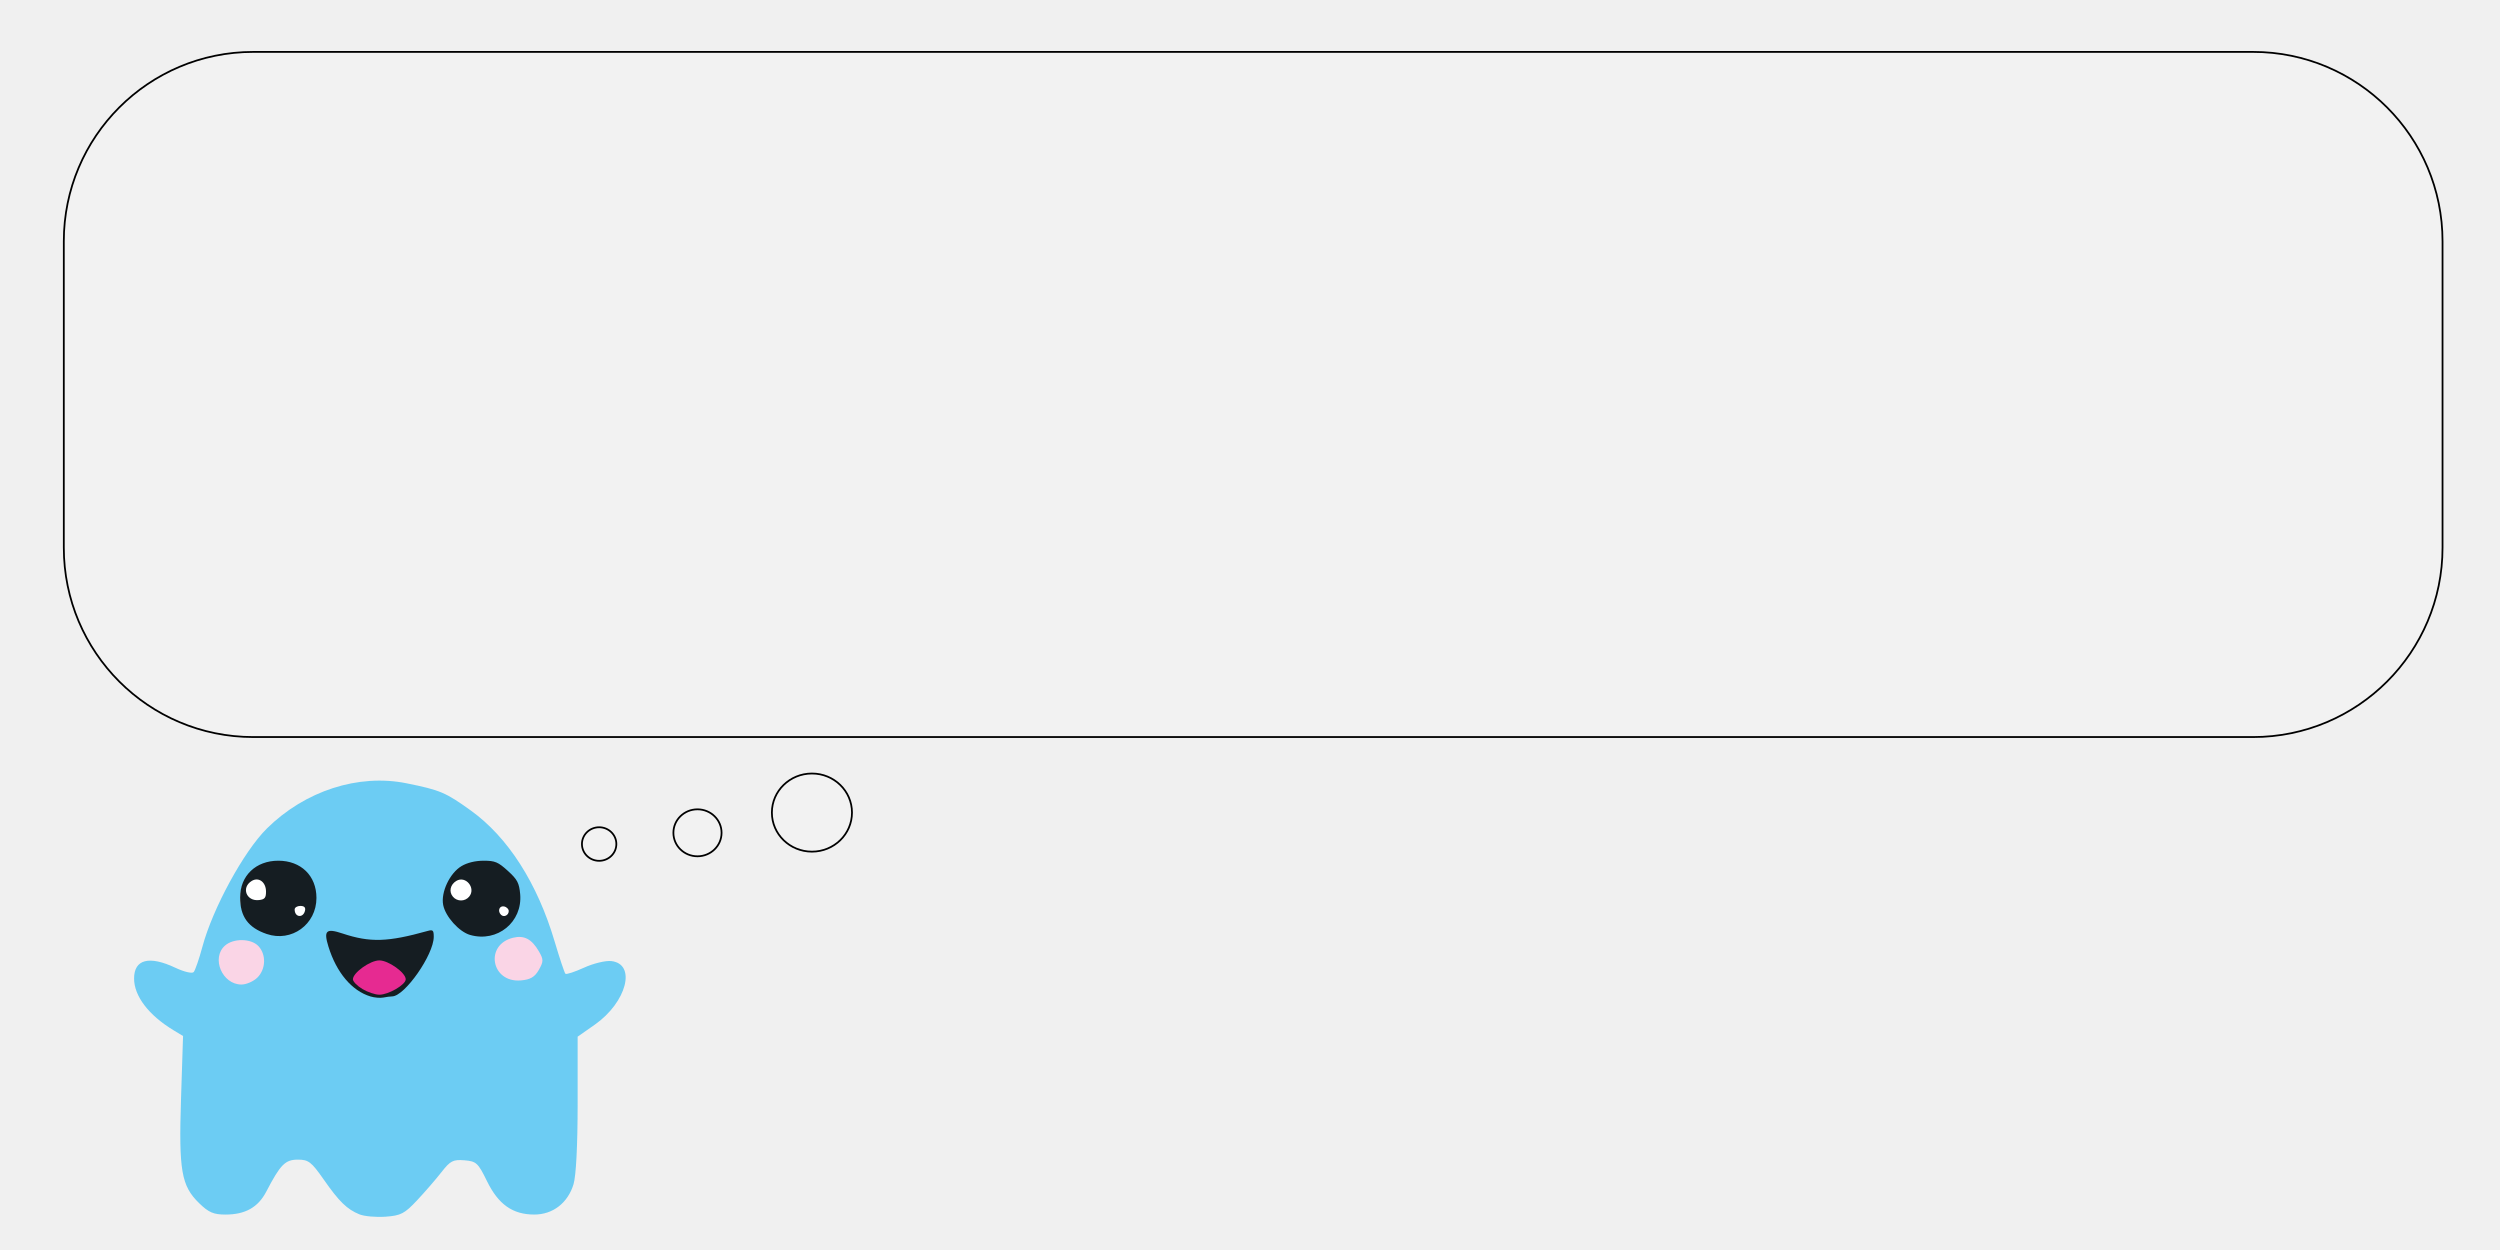
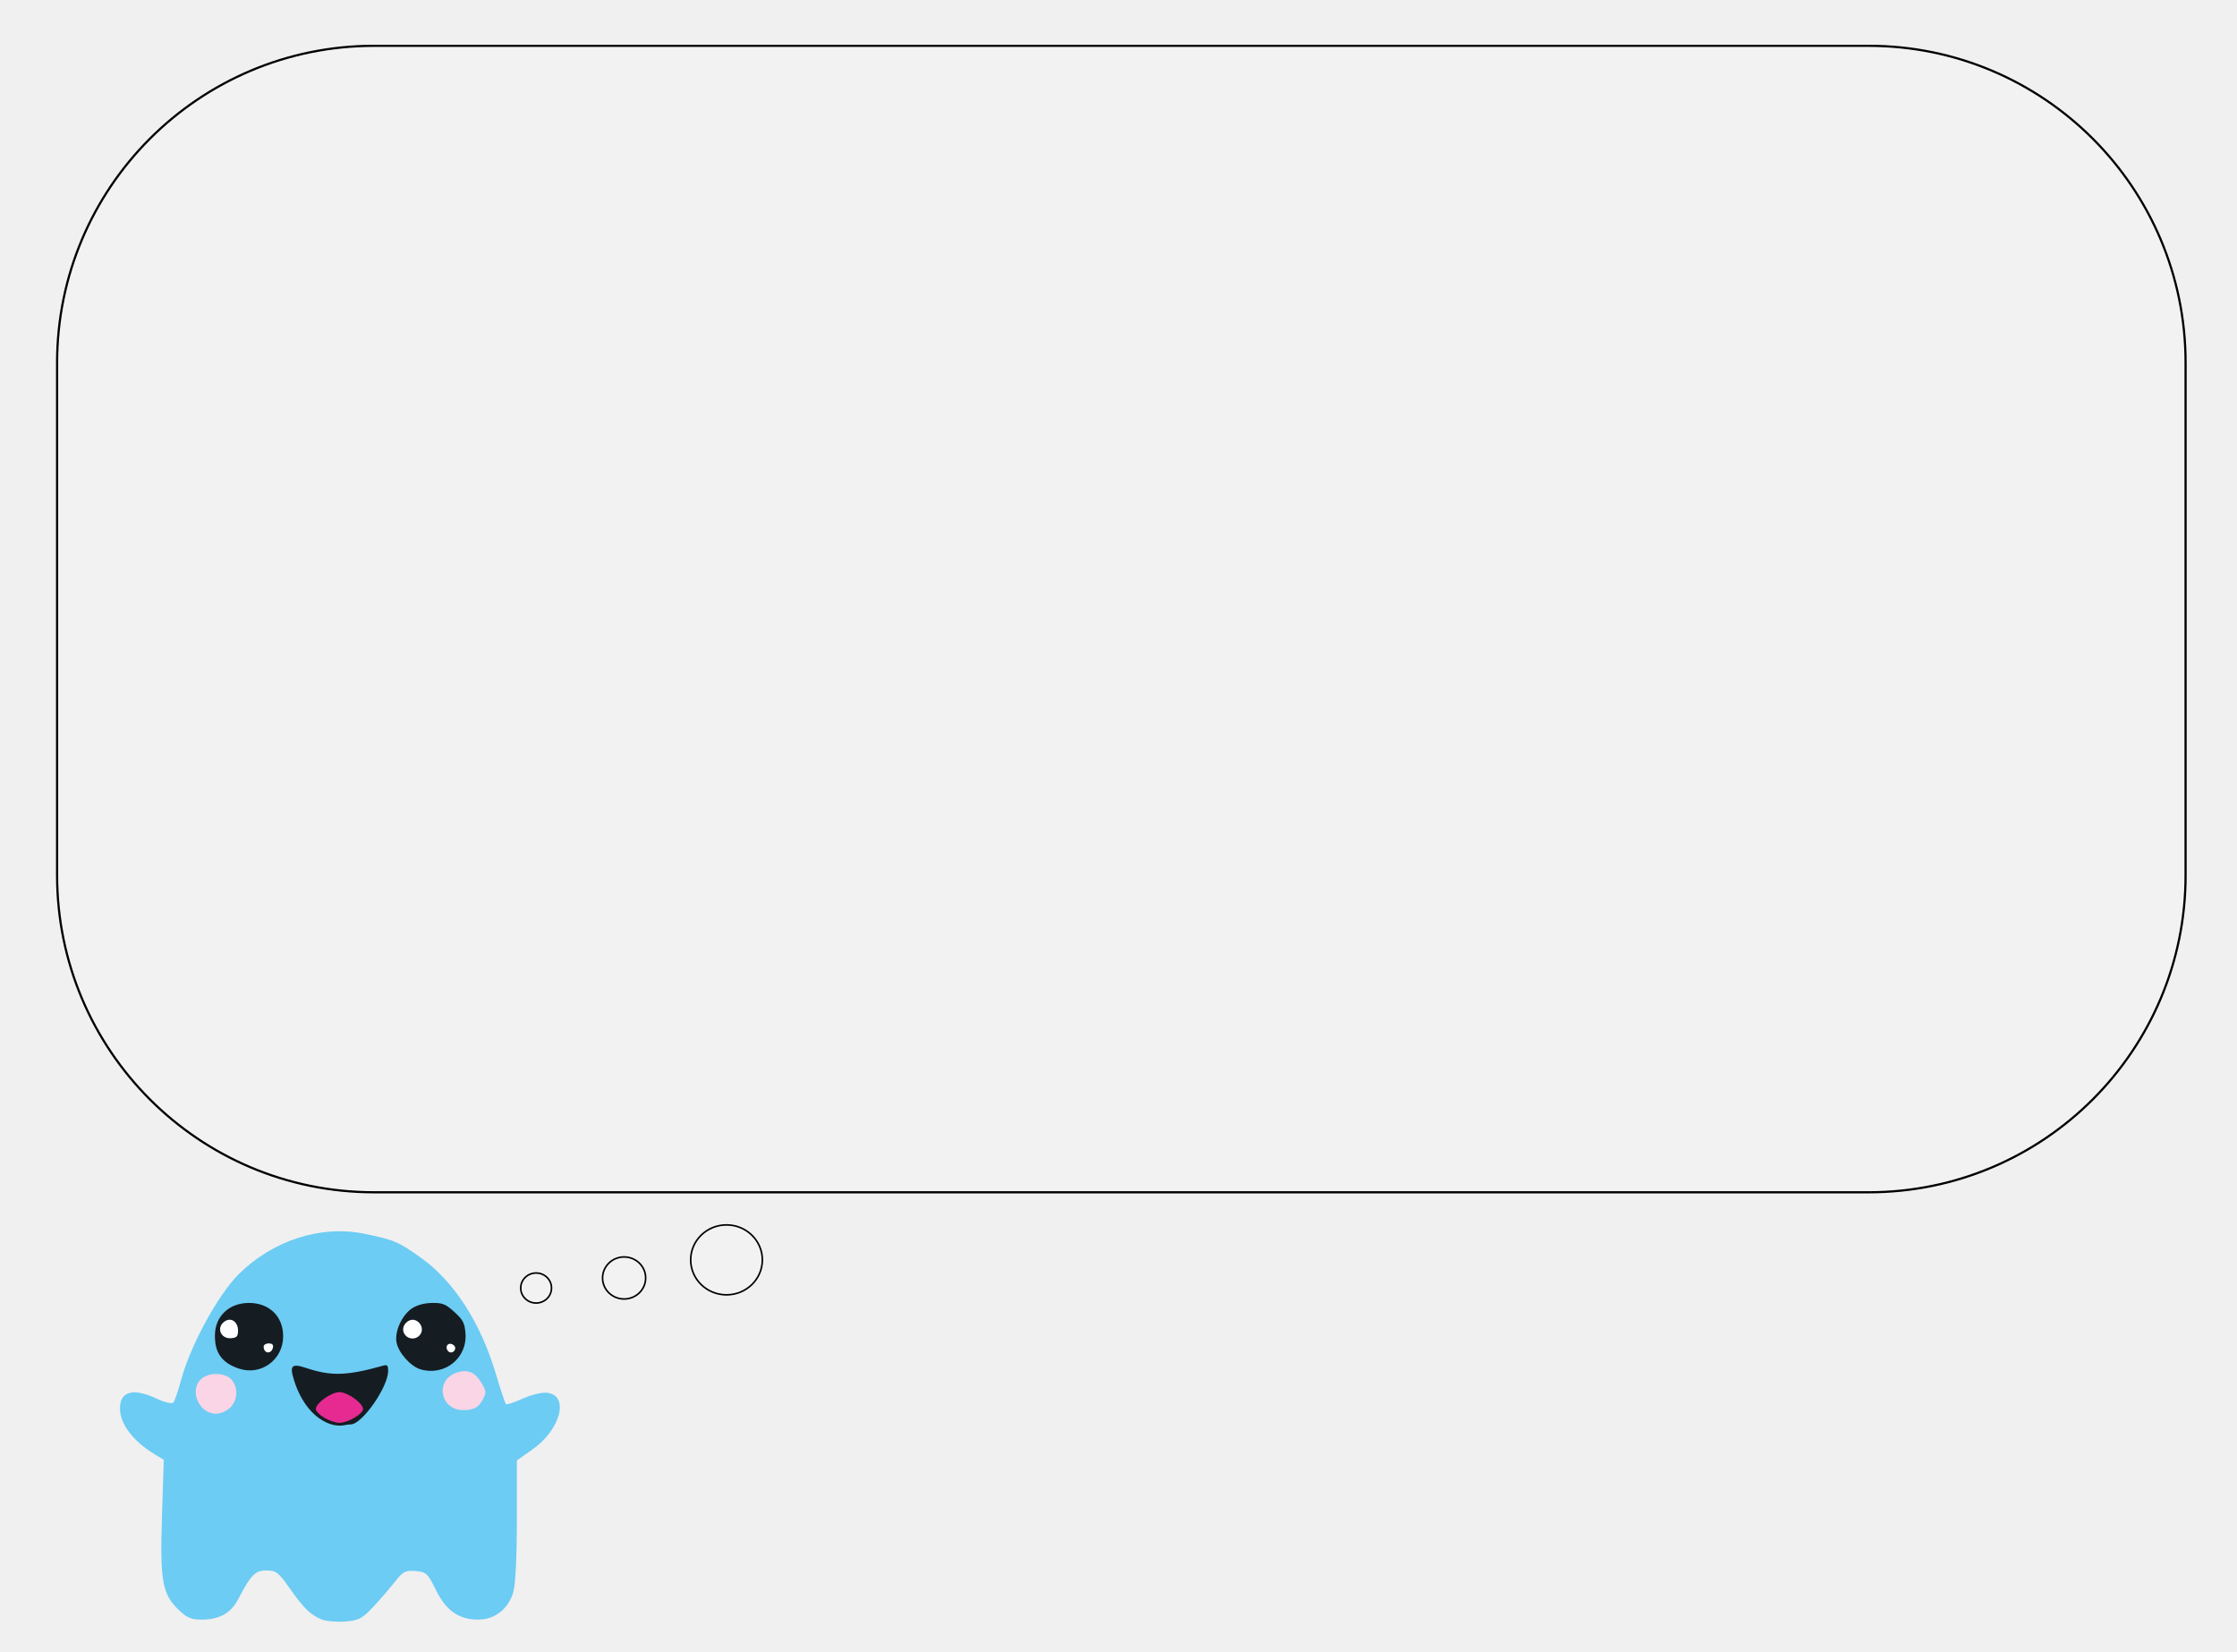
- <svg xmlns="http://www.w3.org/2000/svg" width="420mm" height="210mm" viewBox="0 0 420 210" version="1.1" id="svg5113">
+ <svg xmlns="http://www.w3.org/2000/svg" width="420mm" height="310mm" viewBox="0 0 420 310" version="1.1" id="svg5113">
  <defs id="defs5107" />
-   <g id="layer1" transform="translate(0,-87)">
-     <ellipse style="fill:#f2f2f2;fill-opacity:1;stroke:#000000;stroke-width:0.3;stroke-opacity:1;stroke-miterlimit:4;stroke-dasharray:none" id="path4976" cx="136.405" cy="223.514" rx="6.729" ry="6.563" />
-     <ellipse style="fill:#f2f2f2;fill-opacity:1;stroke:#000000;stroke-width:0.3;stroke-opacity:1;stroke-miterlimit:4;stroke-dasharray:none" id="path4976-6" cx="117.177" cy="226.912" rx="4.046" ry="3.946" />
-     <ellipse style="fill:#f2f2f2;fill-opacity:1;stroke:#000000;stroke-width:0.3;stroke-opacity:1;stroke-miterlimit:4;stroke-dasharray:none" id="path4976-3" cx="100.657" cy="228.798" rx="2.891" ry="2.82" />
+   <g id="layer1" transform="translate(0,13)">
+     <ellipse style="fill:#f2f2f2;fill-opacity:1;stroke:#000000;stroke-width:0.3;stroke-miterlimit:4;stroke-dasharray:none;stroke-opacity:1" id="path4976" cx="136.405" cy="223.514" rx="6.729" ry="6.563" />
+     <ellipse style="fill:#f2f2f2;fill-opacity:1;stroke:#000000;stroke-width:0.3;stroke-miterlimit:4;stroke-dasharray:none;stroke-opacity:1" id="path4976-6" cx="117.177" cy="226.912" rx="4.046" ry="3.946" />
+     <ellipse style="fill:#f2f2f2;fill-opacity:1;stroke:#000000;stroke-width:0.3;stroke-miterlimit:4;stroke-dasharray:none;stroke-opacity:1" id="path4976-3" cx="100.657" cy="228.798" rx="2.891" ry="2.82" />
    <path style="fill:#fad5e6;fill-opacity:1;stroke-width:0.115" id="path1355-57" d="m 45.654,251.209 a 5.441,5.483 0 0 1 -6.925,3.123 5.441,5.483 0 0 1 -3.29,-6.89 5.441,5.483 0 0 1 6.742,-3.506 5.441,5.483 0 0 1 3.665,6.695" />
    <path style="fill:#fad5e6;fill-opacity:1;stroke-width:0.115" id="path1355-5-2" d="m 92.264,250.944 a 5.441,5.483 0 0 1 -6.925,3.123 5.441,5.483 0 0 1 -3.29,-6.89 5.441,5.483 0 0 1 6.742,-3.506 5.441,5.483 0 0 1 3.665,6.695" />
    <g id="g844-5" transform="matrix(0.4386964,0,0,0.427856,34.79944,173.971)">
      <path style="fill:#6cccf3;stroke-width:1.348" d="m 58.328,273.553 c -4.811,-2.025 -7.755,-4.972 -13.723,-13.735 -4.684,-6.878 -5.795,-7.752 -9.855,-7.752 -4.865,0 -6.679,1.883 -12.112,12.574 -3.134,6.167 -8.05,8.996 -15.634,8.996 -4.535,0 -6.439,-0.845 -10.057,-4.463 -6.835,-6.835 -7.835,-12.744 -6.947,-41.045 l 0.773,-24.612 -3.646,-2.259 c -9.515,-5.895 -15.105,-13.409 -15.105,-20.305 0,-7.567 5.76,-9.098 15.852,-4.212 3.283,1.589 6.385,2.34 6.966,1.685 0.576,-0.649 2.082,-5.123 3.346,-9.943 3.969,-15.125 15.871,-37.505 24.704,-46.454 14.587,-14.778 35.019,-21.557 53.462,-17.739 12.885,2.668 14.979,3.578 24.649,10.711 14.204,10.478 25.441,28.483 32.065,51.377 1.918,6.628 3.778,12.342 4.135,12.699 0.356,0.356 3.567,-0.719 7.135,-2.391 3.568,-1.671 8.257,-2.836 10.419,-2.588 9.741,1.116 5.933,16.18 -6.315,24.979 l -6.555,4.709 v 26.342 c 0,16.292 -0.605,28.361 -1.585,31.634 -2.203,7.354 -7.928,11.874 -15.032,11.868 -8.276,-0.008 -13.739,-3.968 -18.102,-13.123 -3.417,-7.17 -4.082,-7.8 -8.64,-8.18 -4.337,-0.361 -5.405,0.202 -8.763,4.62 -2.103,2.767 -6.293,7.732 -9.31,11.034 -4.848,5.305 -6.258,6.059 -12.133,6.49 -3.656,0.268 -8.152,-0.146 -9.99,-0.919 z m -39.123,-92.937 c 3.275,-3.275 3.491,-9.02 0.465,-12.364 -2.78,-3.072 -9.557,-3.196 -12.829,-0.234 -5.378,4.867 -1.085,15.294 6.297,15.294 1.854,0 4.584,-1.213 6.067,-2.696 z M 127.012,177.583 c 1.839,-3.303 1.844,-4.097 0.042,-7.281 -2.748,-4.856 -5.646,-6.43 -9.885,-5.366 -11.017,2.765 -8.401,17.718 2.933,16.763 3.656,-0.308 5.352,-1.318 6.91,-4.116 z" id="path846-2-8" />
    </g>
    <g id="g1041-8" transform="matrix(0.4386964,0,0,0.427856,83.37143,145.8104)">
      <path d="m 7.462,220.509 a 14.01,13.839 0 0 1 -17.832,7.882 14.01,13.839 0 0 1 -8.472,-17.388 14.01,13.839 0 0 1 17.361,-8.849 14.01,13.839 0 0 1 9.437,16.896" id="path1355-4-4" style="fill:#ffffff;fill-opacity:1;stroke-width:0.292" />
      <path d="m -70.498,220.335 a 14.302,13.912 0 0 1 -18.204,7.924 14.302,13.912 0 0 1 -8.649,-17.48 14.302,13.912 0 0 1 17.723,-8.895 14.302,13.912 0 0 1 9.634,16.986" id="path1355-4-6-7" style="fill:#ffffff;fill-opacity:1;stroke-width:0.296" />
      <path id="path876-0-1" d="m -48.18,253.808 c -7.118,-2.205 -13.022,-9.388 -16.086,-19.567 -1.907,-6.336 -0.898,-7.299 5.399,-5.153 10.553,3.596 17.274,3.39 32.577,-0.996 2.047,-0.587 2.35,-0.288 2.349,2.32 -0.002,7 -11.125,23.322 -15.93,23.375 -0.716,0.008 -2.243,0.213 -3.391,0.456 -1.149,0.243 -3.362,0.048 -4.918,-0.435 z m 9.136,-7.413 c 0.925,-1.496 -2.513,-5.156 -4.843,-5.156 -1.735,0 -5.119,3.606 -5.119,5.455 0,1.241 9.181,0.966 9.963,-0.298 z m -48.878,-17.118 c -7.09,-2.485 -10.176,-6.842 -10.169,-14.358 0.007,-8.495 6.009,-14.413 14.618,-14.413 8.708,0 14.614,5.91 14.614,14.622 0,10.406 -9.54,17.486 -19.063,14.149 z m 14.708,-9.274 c 0.228,-1.174 -0.368,-1.741 -1.828,-1.741 -1.191,0 -2.165,0.627 -2.165,1.393 0,3.199 3.383,3.494 3.993,0.349 z m -14.96,-7.372 c 0,-3.727 -2.804,-5.861 -5.483,-4.174 -4.097,2.58 -2.062,8.071 2.783,7.508 2.209,-0.257 2.7,-0.863 2.7,-3.333 z m 78.177,17.033 c -4.234,-1.24 -9.476,-7.225 -10.334,-11.796 -0.935,-4.986 2.528,-12.501 7.023,-15.242 2.201,-1.342 5.291,-2.114 8.467,-2.117 4.355,-0.003 5.554,0.511 9.274,3.981 3.656,3.411 4.337,4.728 4.724,9.139 0.961,10.96 -8.744,19.084 -19.154,16.034 z m 14.777,-9.387 c 0,-0.806 -0.822,-1.624 -1.828,-1.817 -1.8,-0.347 -2.545,1.869 -1.11,3.304 1.095,1.095 2.937,0.162 2.937,-1.487 z m -15.186,-5.621 c 2.774,-3.343 -1.301,-8.478 -4.919,-6.199 -2.32,1.461 -2.888,4.243 -1.264,6.199 1.613,1.944 4.57,1.944 6.183,0 z" style="fill:#151d22;stroke-width:1.044" />
      <g transform="translate(424.7477,139.1432)" id="g1020-4-6-4">
        <path id="path1032-3-8-6" d="m -475.991,111.755 c -2.009,-1.225 -3.652,-2.948 -3.652,-3.829 0,-2.574 6.606,-7.421 10.114,-7.421 3.508,0 10.114,4.847 10.114,7.421 0,2.122 -6.569,6.056 -10.114,6.056 -1.545,0 -4.453,-1.002 -6.462,-2.227 z" style="fill:#e62a91;stroke-width:1.124" />
      </g>
    </g>
-     <rect style="fill:#f2f2f2;fill-opacity:1;stroke:#000000;stroke-width:0.3;stroke-opacity:1;stroke-miterlimit:4;stroke-dasharray:none" id="rect5061" width="399.627" height="115.104" x="10.719" y="95.721" ry="31.828" />
+     <rect style="fill:#f2f2f2;fill-opacity:1;stroke:#000000;stroke-width:0.41;stroke-miterlimit:4;stroke-dasharray:none;stroke-opacity:1" id="rect5061" width="399.627" height="215.225" x="10.719" y="-4.4" ry="59.513" />
  </g>
</svg>
